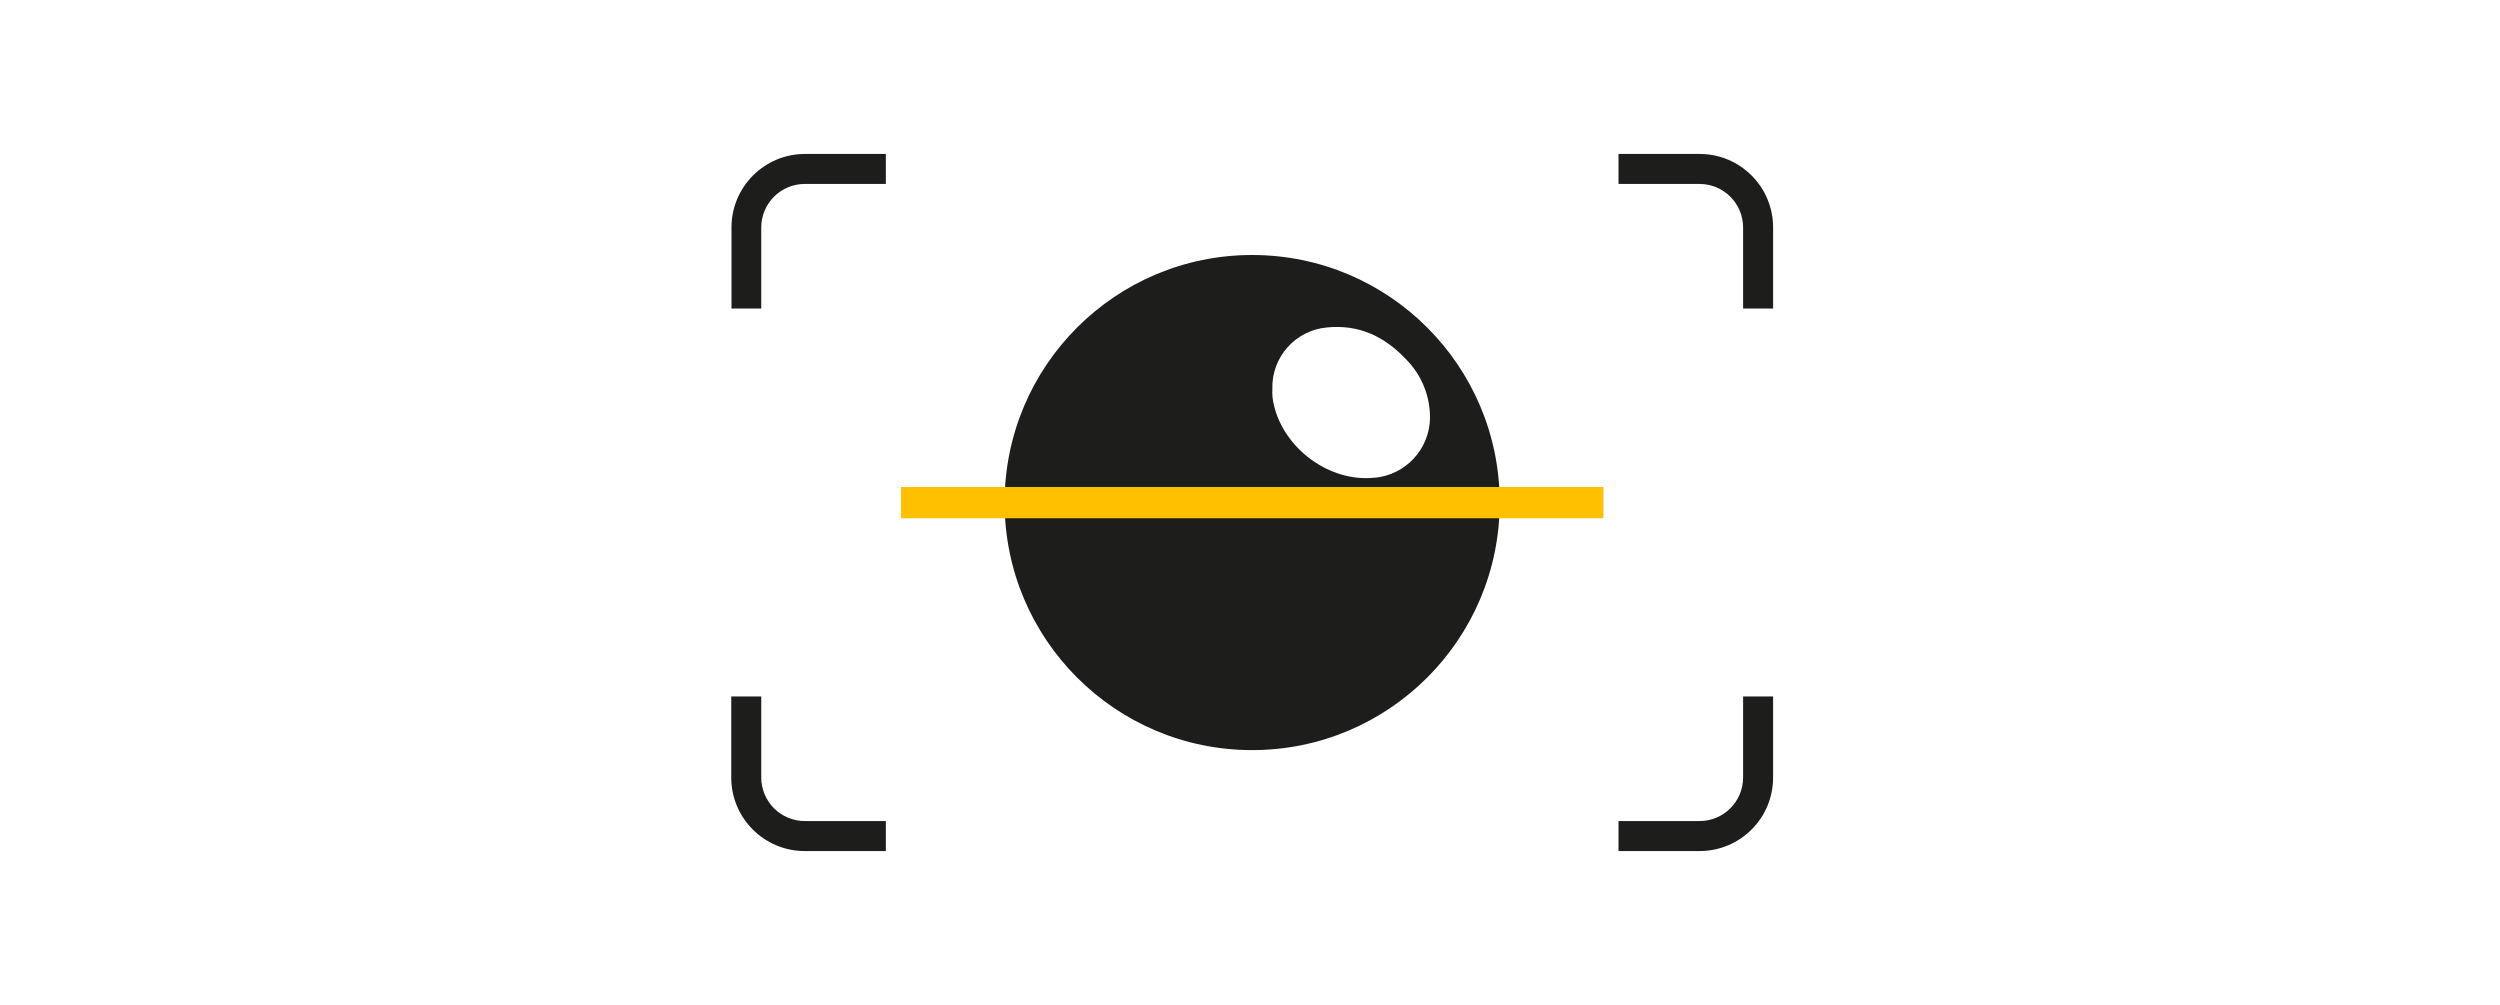
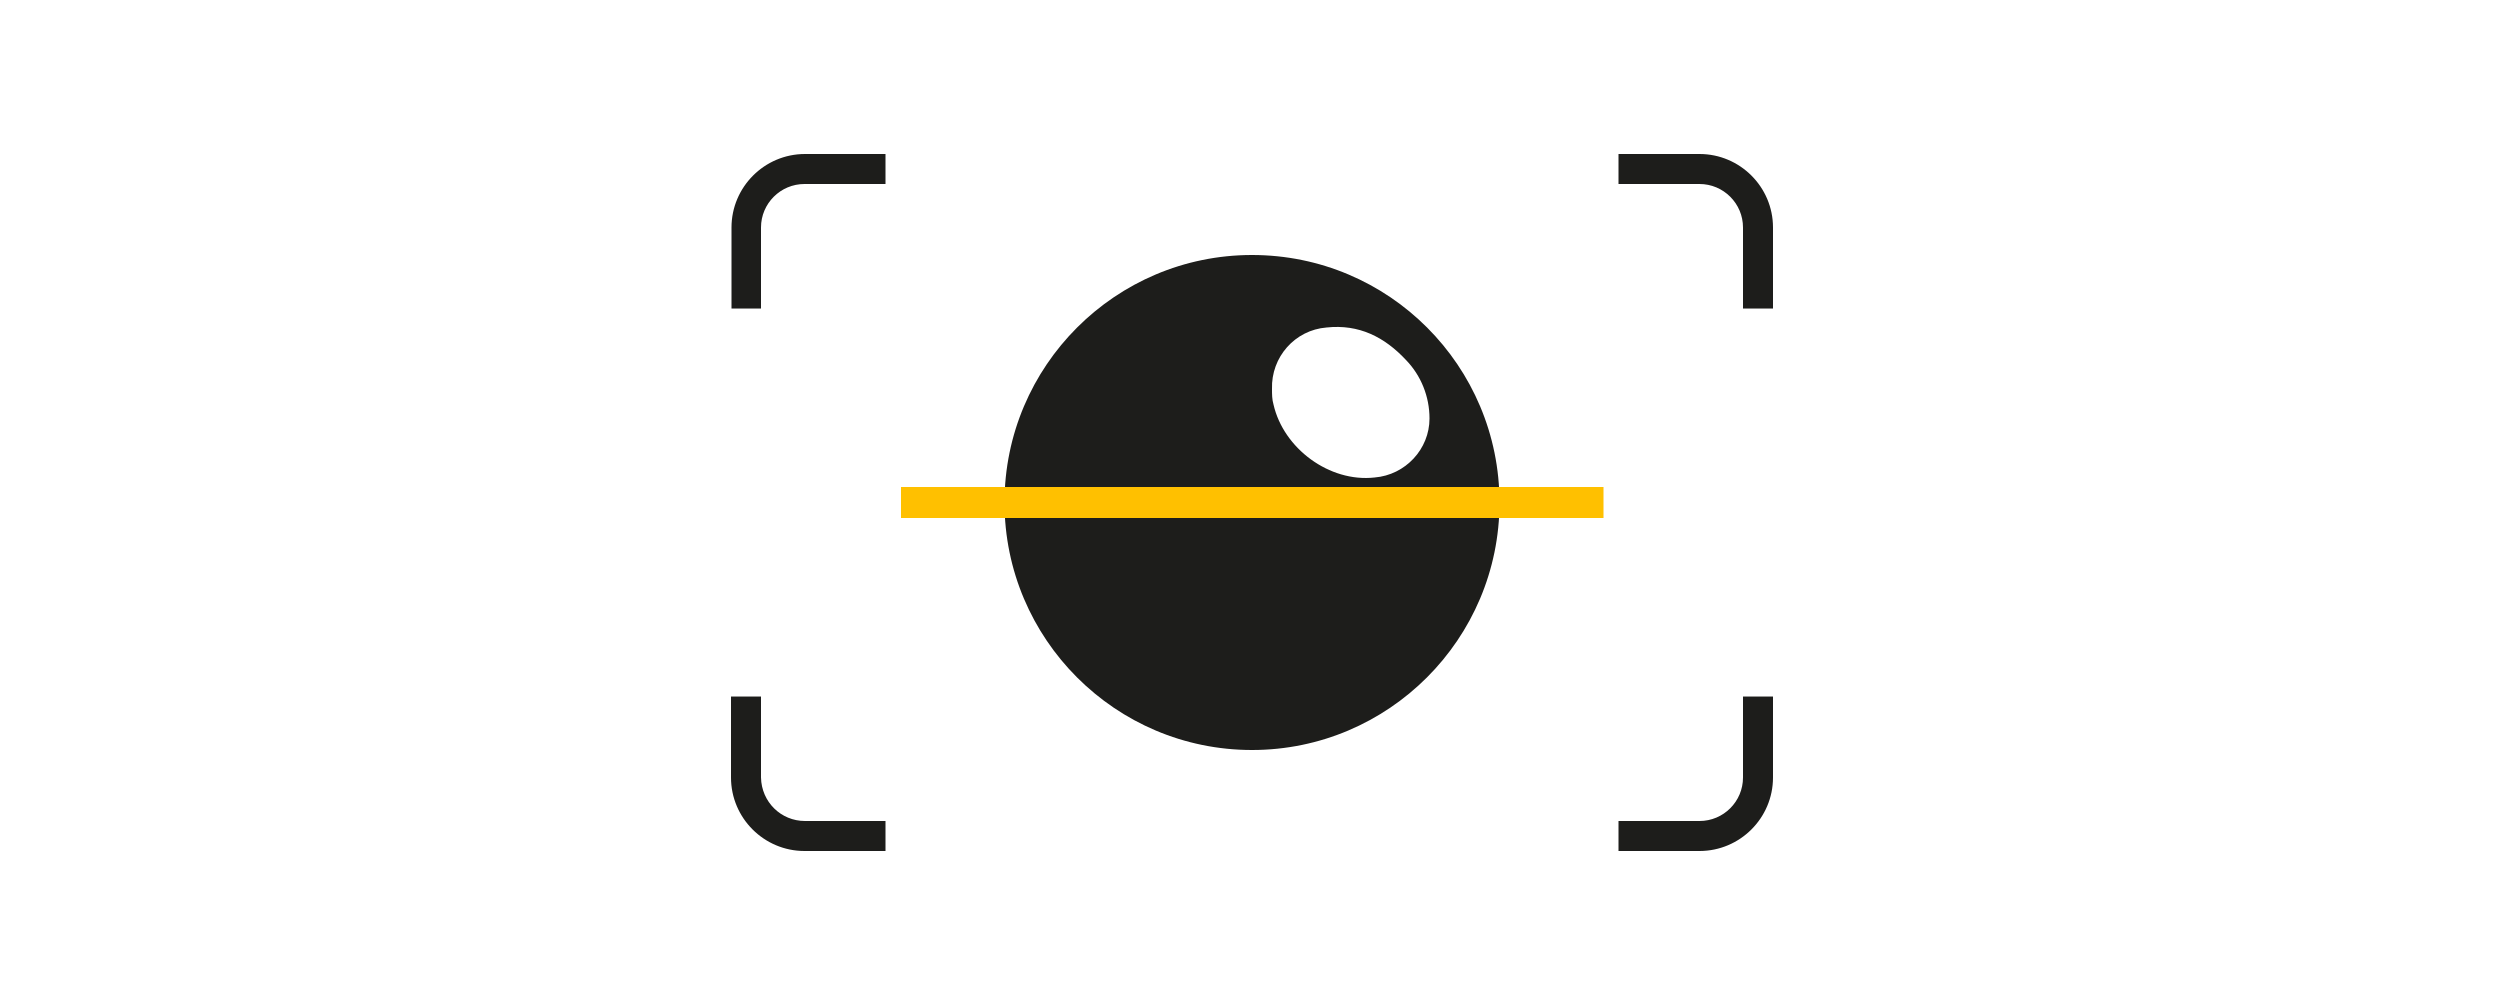
- <svg xmlns="http://www.w3.org/2000/svg" id="Layer_1" data-name="Layer 1" viewBox="0 0 500 201">
-   <defs>
-     <style>.cls-1{fill:#ffc000;}.cls-2{fill:#1d1d1b;}</style>
-   </defs>
-   <path class="cls-1" d="M500-9.31c98.77,6.17,100,20.75,120.47,31.7C627.48-9.14,639.13-73.55,629.3-79,617-85.77,553.44-69.16,473.8-61.25s-131.37-3.35-210.51-2c-63.32,1.1-112,19.77-128.35,29,38.76-6.14,65.95-22.1,158.71,3.73C381.3-6.13,441.68-13,500-9.31Z" />
-   <path class="cls-2" d="M250.43,51a49.51,49.51,0,1,0,49.51,49.51A49.51,49.51,0,0,0,250.43,51Zm24.51,44.53c-9,1-18.19-5.81-20.18-14.61a10.46,10.46,0,0,1-.29-3.1A12,12,0,0,1,265.4,65.49c6.47-.65,11.62,1.88,15.91,6.47A16.48,16.48,0,0,1,286,83.62,12.18,12.18,0,0,1,274.94,95.55Z" />
-   <rect class="cls-1" x="180.19" y="97.4" width="140.49" height="6.25" />
-   <path class="cls-2" d="M152.25,61.71V45.49a8.71,8.71,0,0,1,8.7-8.7h16.22v-6H161a14.7,14.7,0,0,0-14.7,14.7V61.71Z" />
-   <path class="cls-2" d="M152.25,155.51V139.29h-6v16.22a14.7,14.7,0,0,0,14.7,14.7h16.22v-6H161A8.71,8.71,0,0,1,152.25,155.51Z" />
-   <path class="cls-2" d="M348.62,139.29v16.22a8.71,8.71,0,0,1-8.7,8.7H323.7v6h16.22a14.7,14.7,0,0,0,14.7-14.7V139.29Z" />
-   <path class="cls-2" d="M348.62,45.49V61.71h6V45.49a14.7,14.7,0,0,0-14.7-14.7H323.7v6h16.22A8.71,8.71,0,0,1,348.62,45.49Z" />
+ <svg xmlns="http://www.w3.org/2000/svg" version="1.1" id="Layer_1" x="0px" y="0px" viewBox="0 0 500 201" style="enable-background:new 0 0 500 201;" xml:space="preserve">
+   <style type="text/css">
+ 	.st0{fill:#1D1D1B;}
+ 	.st1{fill:#FFC000;}
+ </style>
+   <path class="st0" d="M250.4,51c-27.3,0-49.5,22.2-49.5,49.5s22.2,49.5,49.5,49.5s49.5-22.2,49.5-49.5S277.8,51,250.4,51L250.4,51z   M274.9,95.5c-9,1-18.2-5.8-20.2-14.6c-0.3-1-0.3-2.1-0.3-3.1c-0.2-6.4,4.6-11.8,10.9-12.3c6.5-0.7,11.6,1.9,15.9,6.5  c3,3.1,4.7,7.3,4.7,11.7C285.9,89.8,281.1,95,274.9,95.5L274.9,95.5z" />
+   <rect x="180.2" y="97.4" class="st1" width="140.5" height="6.2" />
+   <path class="st0" d="M152.2,61.7V45.5c0-4.8,3.9-8.7,8.7-8.7h16.2v-6H161c-8.1,0-14.7,6.6-14.7,14.7v16.2H152.2z" />
+   <path class="st0" d="M152.2,155.5v-16.2h-6v16.2c0,8.1,6.6,14.7,14.7,14.7h16.2v-6H161C156.2,164.2,152.3,160.4,152.2,155.5  C152.3,155.5,152.3,155.5,152.2,155.5z" />
+   <path class="st0" d="M348.6,139.3v16.2c0,4.8-3.9,8.7-8.7,8.7h-16.2v6h16.2c8.1,0,14.7-6.6,14.7-14.7c0,0,0,0,0,0v-16.2H348.6z" />
+   <path class="st0" d="M348.6,45.5v16.2h6V45.5c0-8.1-6.6-14.7-14.7-14.7l0,0h-16.2v6h16.2C344.7,36.8,348.6,40.7,348.6,45.5z" />
</svg>
